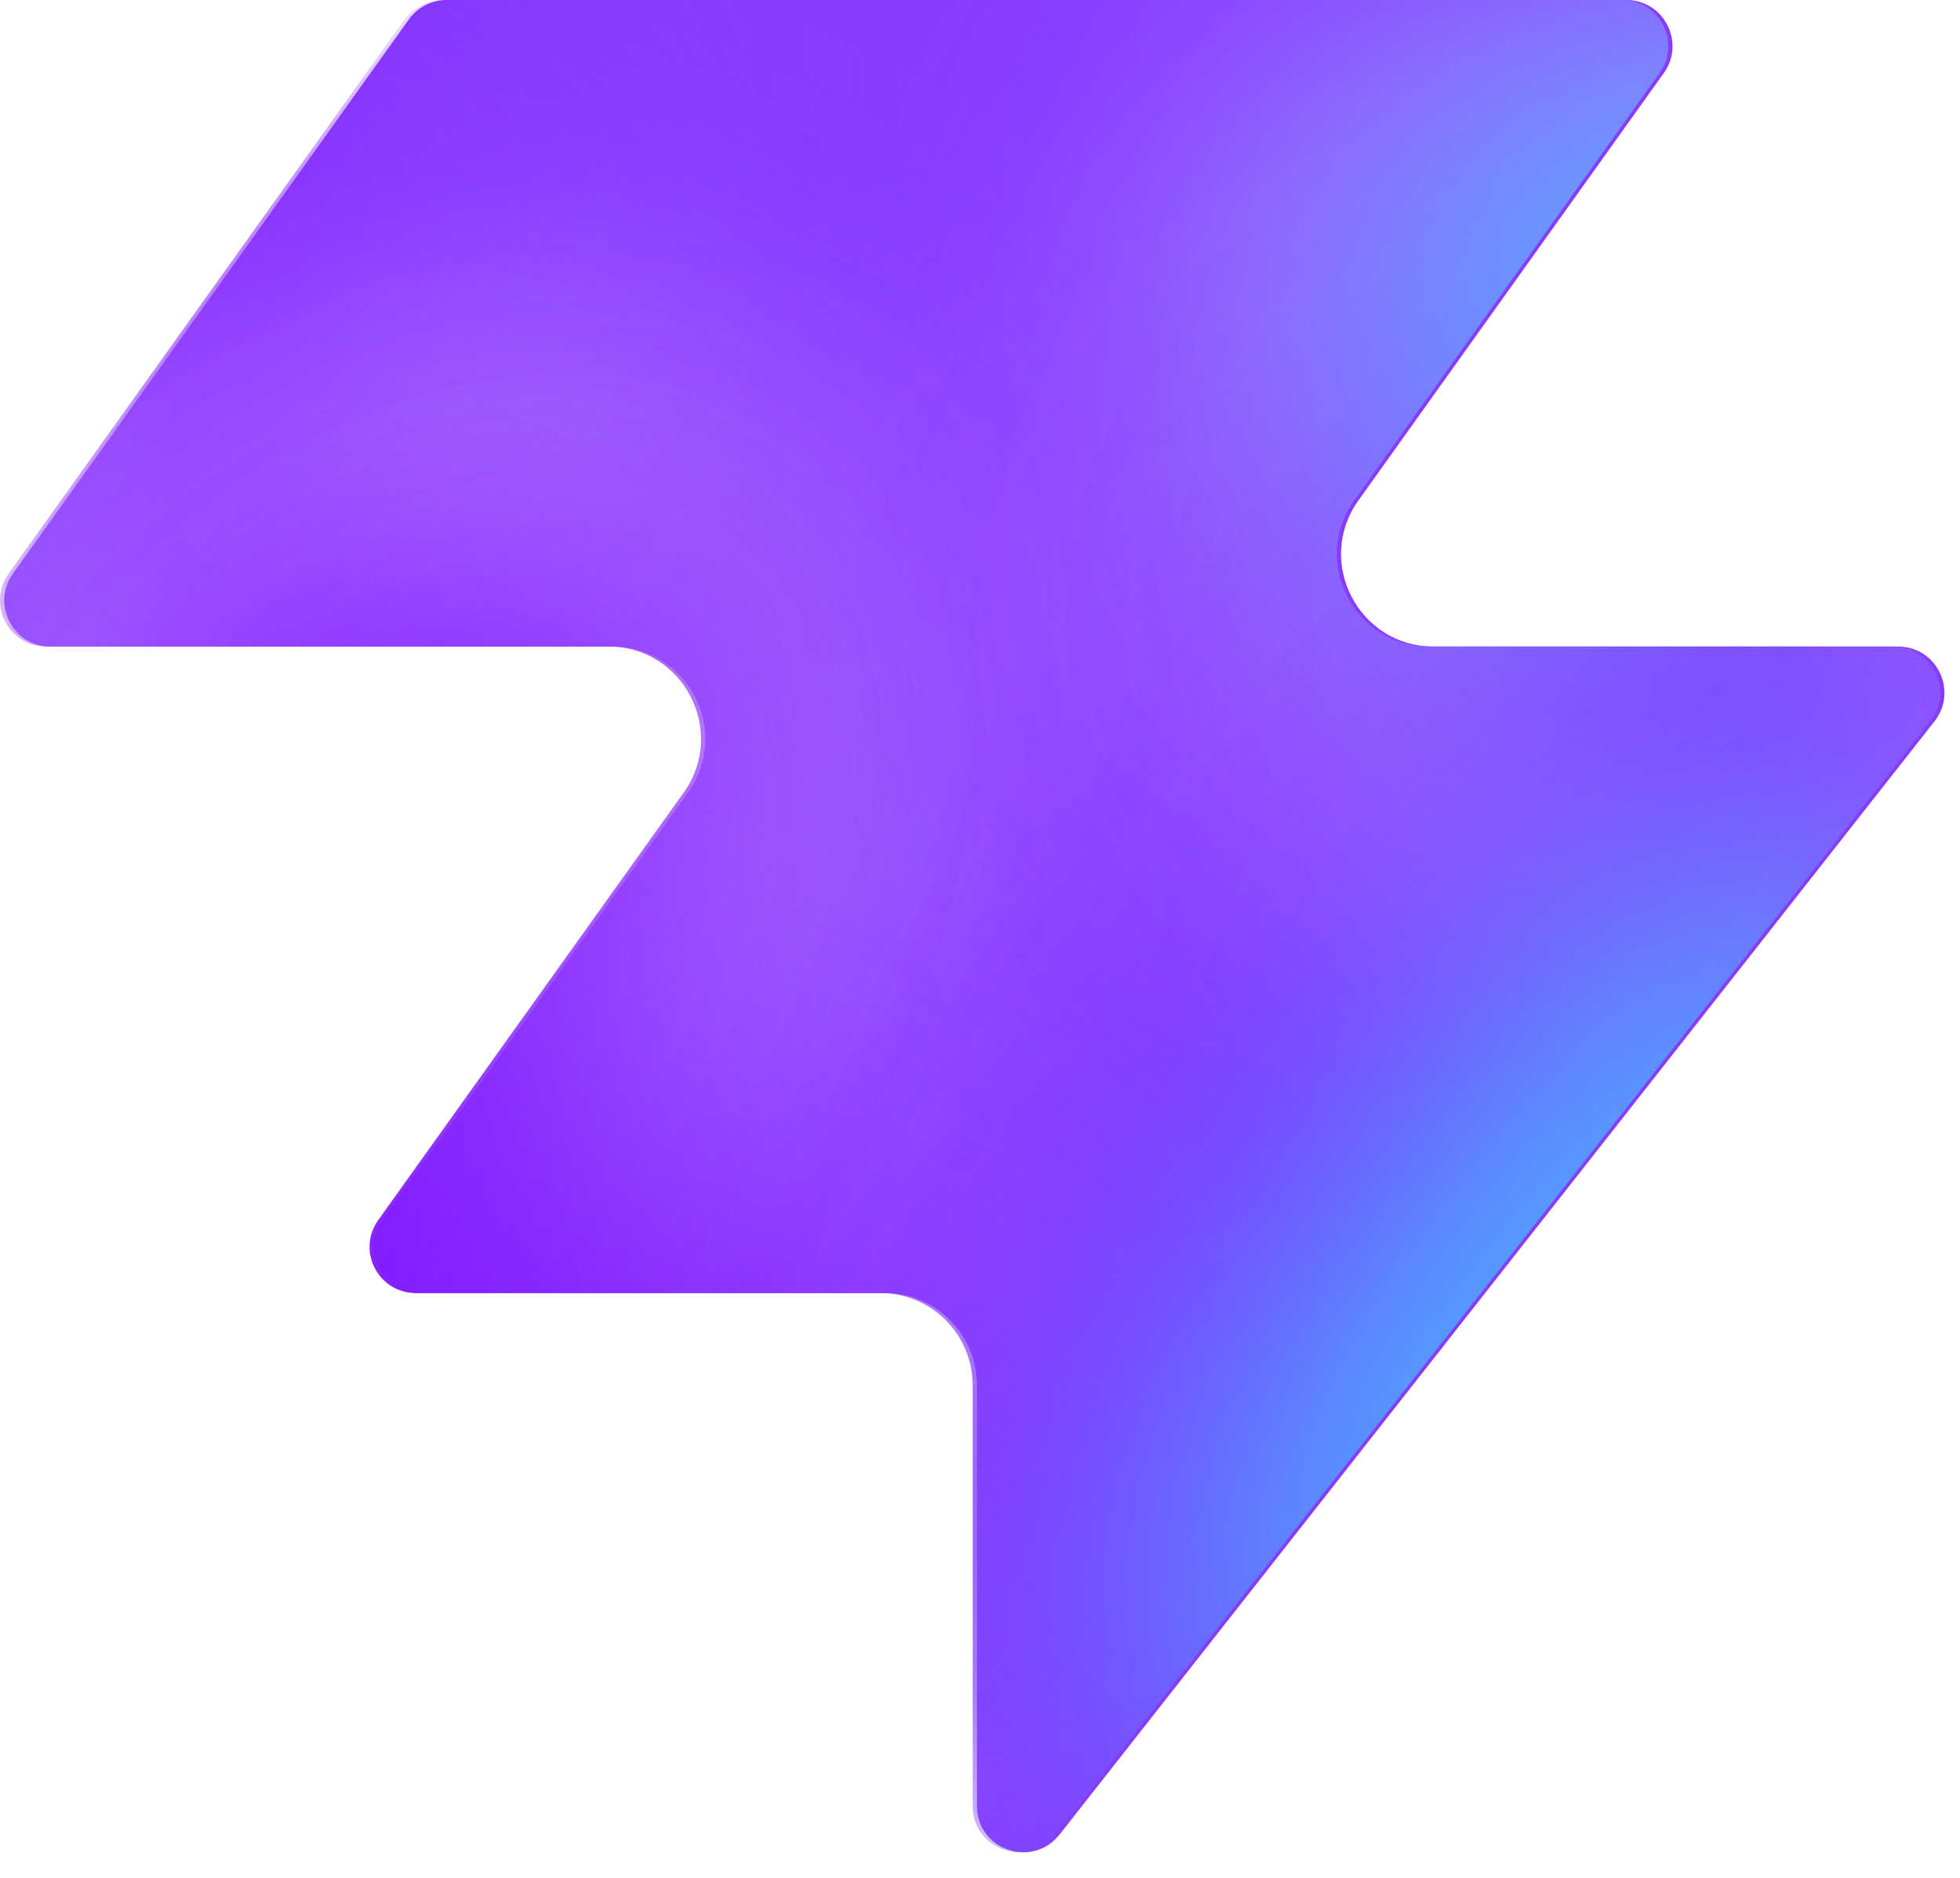
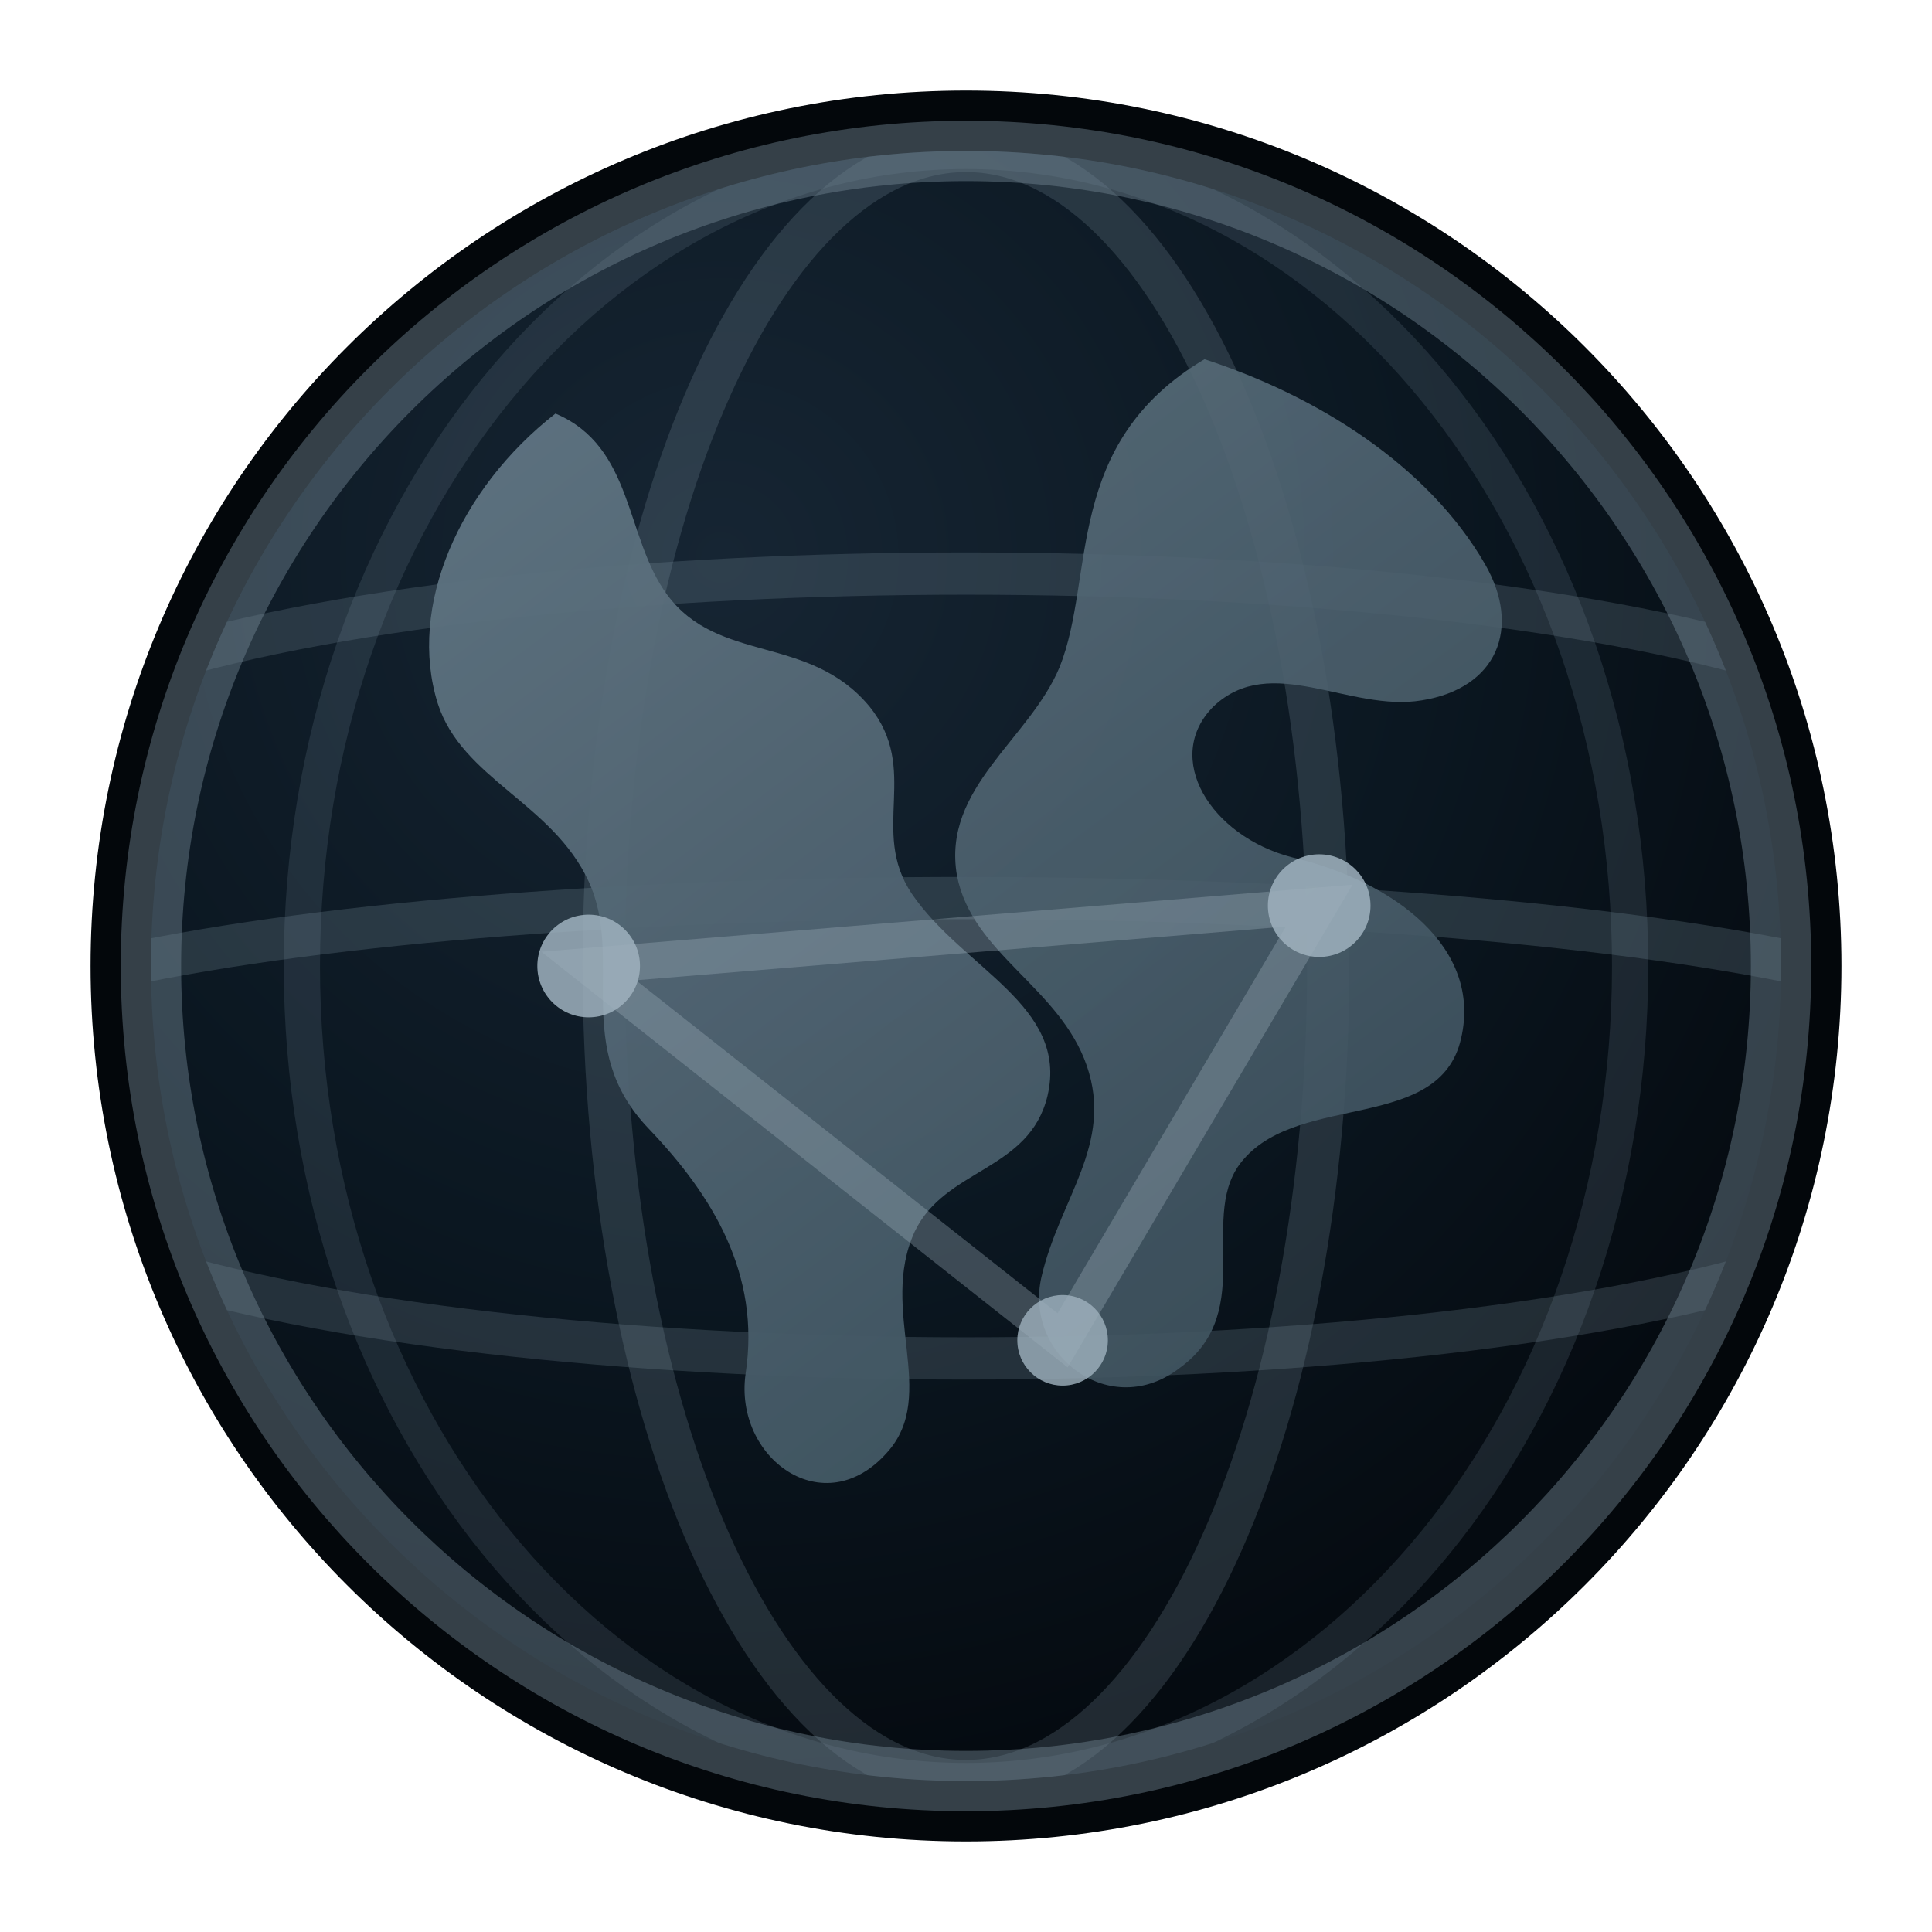
- <svg xmlns="http://www.w3.org/2000/svg" width="48" height="46" fill="none" viewBox="0 0 48 46">
-   <path fill="#863bff" d="M25.946 44.938c-.664.845-2.021.375-2.021-.698V33.937a2.26 2.26 0 0 0-2.262-2.262H10.287c-.92 0-1.456-1.04-.92-1.788l7.48-10.471c1.07-1.497 0-3.578-1.842-3.578H1.237c-.92 0-1.456-1.04-.92-1.788L10.013.474c.214-.297.556-.474.92-.474h28.894c.92 0 1.456 1.04.92 1.788l-7.48 10.471c-1.07 1.498 0 3.579 1.842 3.579h11.377c.943 0 1.473 1.088.89 1.83L25.947 44.94z" style="fill:#863bff;fill:color(display-p3 .525 .23 1);fill-opacity:1" />
-   <mask id="a" width="48" height="46" x="0" y="0" maskUnits="userSpaceOnUse" style="mask-type:alpha">
-     <path fill="#000" d="M25.842 44.938c-.664.844-2.021.375-2.021-.698V33.937a2.26 2.26 0 0 0-2.262-2.262H10.183c-.92 0-1.456-1.04-.92-1.788l7.48-10.471c1.07-1.498 0-3.579-1.842-3.579H1.133c-.92 0-1.456-1.04-.92-1.787L9.91.473c.214-.297.556-.474.92-.474h28.894c.92 0 1.456 1.04.92 1.788l-7.48 10.471c-1.07 1.498 0 3.578 1.842 3.578h11.377c.943 0 1.473 1.088.89 1.832L25.843 44.94z" style="fill:#000;fill-opacity:1" />
-   </mask>
-   <g mask="url(#a)">
-     <g filter="url(#b)">
-       <ellipse cx="5.508" cy="14.704" fill="#ede6ff" rx="5.508" ry="14.704" style="fill:#ede6ff;fill:color(display-p3 .927 .903 1);fill-opacity:1" transform="matrix(.00324 1 1 -.00324 -4.47 31.516)" />
-     </g>
-     <g filter="url(#c)">
-       <ellipse cx="10.399" cy="29.851" fill="#ede6ff" rx="10.399" ry="29.851" style="fill:#ede6ff;fill:color(display-p3 .927 .903 1);fill-opacity:1" transform="matrix(.00324 1 1 -.00324 -39.328 7.883)" />
-     </g>
-     <g filter="url(#d)">
-       <ellipse cx="5.508" cy="30.487" fill="#7e14ff" rx="5.508" ry="30.487" style="fill:#7e14ff;fill:color(display-p3 .492 .077 1);fill-opacity:1" transform="rotate(89.814 -25.913 -14.639)scale(1 -1)" />
-     </g>
-     <g filter="url(#e)">
-       <ellipse cx="5.508" cy="30.599" fill="#7e14ff" rx="5.508" ry="30.599" style="fill:#7e14ff;fill:color(display-p3 .492 .077 1);fill-opacity:1" transform="rotate(89.814 -32.644 -3.334)scale(1 -1)" />
-     </g>
-     <g filter="url(#f)">
-       <ellipse cx="5.508" cy="30.599" fill="#7e14ff" rx="5.508" ry="30.599" style="fill:#7e14ff;fill:color(display-p3 .492 .077 1);fill-opacity:1" transform="matrix(.00324 1 1 -.00324 -34.34 30.47)" />
-     </g>
-     <g filter="url(#g)">
-       <ellipse cx="14.072" cy="22.078" fill="#ede6ff" rx="14.072" ry="22.078" style="fill:#ede6ff;fill:color(display-p3 .927 .903 1);fill-opacity:1" transform="rotate(93.35 24.506 48.493)scale(-1 1)" />
-     </g>
-     <g filter="url(#h)">
-       <ellipse cx="3.47" cy="21.501" fill="#7e14ff" rx="3.47" ry="21.501" style="fill:#7e14ff;fill:color(display-p3 .492 .077 1);fill-opacity:1" transform="rotate(89.009 28.708 47.59)scale(-1 1)" />
-     </g>
-     <g filter="url(#i)">
-       <ellipse cx="3.47" cy="21.501" fill="#7e14ff" rx="3.47" ry="21.501" style="fill:#7e14ff;fill:color(display-p3 .492 .077 1);fill-opacity:1" transform="rotate(89.009 28.708 47.59)scale(-1 1)" />
-     </g>
-     <g filter="url(#j)">
-       <ellipse cx=".387" cy="8.972" fill="#7e14ff" rx="4.407" ry="29.108" style="fill:#7e14ff;fill:color(display-p3 .492 .077 1);fill-opacity:1" transform="rotate(39.51 .387 8.972)" />
-     </g>
-     <g filter="url(#k)">
-       <ellipse cx="47.523" cy="-6.092" fill="#7e14ff" rx="4.407" ry="29.108" style="fill:#7e14ff;fill:color(display-p3 .492 .077 1);fill-opacity:1" transform="rotate(37.892 47.523 -6.092)" />
-     </g>
-     <g filter="url(#l)">
-       <ellipse cx="41.412" cy="6.333" fill="#47bfff" rx="5.971" ry="9.665" style="fill:#47bfff;fill:color(display-p3 .28 .748 1);fill-opacity:1" transform="rotate(37.892 41.412 6.333)" />
-     </g>
-     <g filter="url(#m)">
-       <ellipse cx="-1.879" cy="38.332" fill="#7e14ff" rx="4.407" ry="29.108" style="fill:#7e14ff;fill:color(display-p3 .492 .077 1);fill-opacity:1" transform="rotate(37.892 -1.88 38.332)" />
-     </g>
-     <g filter="url(#n)">
-       <ellipse cx="-1.879" cy="38.332" fill="#7e14ff" rx="4.407" ry="29.108" style="fill:#7e14ff;fill:color(display-p3 .492 .077 1);fill-opacity:1" transform="rotate(37.892 -1.88 38.332)" />
-     </g>
-     <g filter="url(#o)">
-       <ellipse cx="35.651" cy="29.907" fill="#7e14ff" rx="4.407" ry="29.108" style="fill:#7e14ff;fill:color(display-p3 .492 .077 1);fill-opacity:1" transform="rotate(37.892 35.651 29.907)" />
-     </g>
-     <g filter="url(#p)">
-       <ellipse cx="38.418" cy="32.4" fill="#47bfff" rx="5.971" ry="15.297" style="fill:#47bfff;fill:color(display-p3 .28 .748 1);fill-opacity:1" transform="rotate(37.892 38.418 32.4)" />
-     </g>
+ <svg xmlns="http://www.w3.org/2000/svg" viewBox="0 0 64 64" role="img" aria-labelledby="title desc">
+   <defs>
+     <clipPath id="globeClip">
+       <circle cx="32" cy="32" r="27" />
+     </clipPath>
+     <radialGradient id="water" cx="35%" cy="25%" r="75%">
+       <stop offset="0%" stop-color="#162533" />
+       <stop offset="58%" stop-color="#0b1721" />
+       <stop offset="100%" stop-color="#050b11" />
+     </radialGradient>
+     <linearGradient id="land" x1="14" y1="8" x2="50" y2="56" gradientUnits="userSpaceOnUse">
+       <stop offset="0%" stop-color="#647987" />
+       <stop offset="100%" stop-color="#344854" />
+     </linearGradient>
+   </defs>
+   <circle cx="32" cy="32" r="29" fill="#03070b" />
+   <circle cx="32" cy="32" r="27" fill="url(#water)" />
+   <g clip-path="url(#globeClip)">
+     <path d="M5 22 C18 18, 46 18, 59 22" fill="none" stroke="#7f95a3" stroke-opacity=".23" stroke-width="1.4" />
+     <path d="M4 32 C18 29, 46 29, 60 32" fill="none" stroke="#7f95a3" stroke-opacity=".25" stroke-width="1.4" />
+     <path d="M5 42 C18 46, 46 46, 59 42" fill="none" stroke="#7f95a3" stroke-opacity=".23" stroke-width="1.4" />
+     <ellipse cx="32" cy="32" rx="12" ry="27" fill="none" stroke="#7f95a3" stroke-opacity=".23" stroke-width="1.4" />
+     <ellipse cx="32" cy="32" rx="22" ry="27" fill="none" stroke="#7f95a3" stroke-opacity=".18" stroke-width="1.2" />
+     <path d="M18.4 13.7              C15.2 16.2 13.5 20.1 14.5 23.3              C15.3 25.8 18.3 26.6 19.5 29.2              C20.7 31.8 18.9 34.7 21.5 37.4              C23.6 39.6 25.2 42.2 24.7 45.5              C24.3 48.3 27.3 50.5 29.4 48.1              C31.1 46.2 29.1 43.4 30.3 40.8              C31.3 38.7 34.1 38.8 34.7 36.3              C35.4 33.3 31.9 32.1 30.2 29.6              C28.8 27.5 30.5 25.5 28.8 23.4              C26.8 21 23.8 22 22.1 19.7              C20.7 17.8 21 14.8 18.4 13.7Z" fill="url(#land)" opacity=".96" />
+     <path d="M39.9 11.9              C43.6 13.1 47.3 15.4 49.2 18.7              C50.4 20.8 49.6 22.8 47.1 23.2              C44.7 23.6 42.1 21.6 40.2 23.4              C38.5 25.1 40.1 27.7 42.8 28.4              C46.2 29.2 49.1 31.4 48.4 34.4              C47.7 37.5 43.1 36.2 41.2 38.4              C39.6 40.2 41.7 43.4 39.1 45.3              C36.8 47.1 33.9 44.9 34.5 42.3              C35.1 39.7 36.9 37.9 36 35.3              C35.1 32.7 32.2 31.6 31.7 29              C31.2 26.1 34.1 24.5 35.1 22.1              C36.3 19.1 35.2 14.7 39.9 11.9Z" fill="url(#land)" opacity=".9" />
+     <circle cx="19.5" cy="32" r="1.7" fill="#9fb2be" opacity=".85" />
+     <circle cx="43.7" cy="30" r="1.7" fill="#9fb2be" opacity=".85" />
+     <circle cx="35.2" cy="44.4" r="1.5" fill="#9fb2be" opacity=".8" />
+     <path d="M19.5 32 L43.7 30 L35.2 44.4 Z" fill="none" stroke="#9fb2be" stroke-opacity=".34" stroke-width="1.2" />
  </g>
-   <defs>
-     <filter id="b" width="60.045" height="41.654" x="-19.77" y="16.149" color-interpolation-filters="sRGB" filterUnits="userSpaceOnUse">
-       <feFlood flood-opacity="0" result="BackgroundImageFix" />
-       <feBlend in="SourceGraphic" in2="BackgroundImageFix" result="shape" />
-       <feGaussianBlur result="effect1_foregroundBlur_2002_17158" stdDeviation="7.659" />
-     </filter>
-     <filter id="c" width="90.34" height="51.437" x="-54.613" y="-7.533" color-interpolation-filters="sRGB" filterUnits="userSpaceOnUse">
-       <feFlood flood-opacity="0" result="BackgroundImageFix" />
-       <feBlend in="SourceGraphic" in2="BackgroundImageFix" result="shape" />
-       <feGaussianBlur result="effect1_foregroundBlur_2002_17158" stdDeviation="7.659" />
-     </filter>
-     <filter id="d" width="79.355" height="29.4" x="-49.64" y="2.03" color-interpolation-filters="sRGB" filterUnits="userSpaceOnUse">
-       <feFlood flood-opacity="0" result="BackgroundImageFix" />
-       <feBlend in="SourceGraphic" in2="BackgroundImageFix" result="shape" />
-       <feGaussianBlur result="effect1_foregroundBlur_2002_17158" stdDeviation="4.596" />
-     </filter>
-     <filter id="e" width="79.579" height="29.4" x="-45.045" y="20.029" color-interpolation-filters="sRGB" filterUnits="userSpaceOnUse">
-       <feFlood flood-opacity="0" result="BackgroundImageFix" />
-       <feBlend in="SourceGraphic" in2="BackgroundImageFix" result="shape" />
-       <feGaussianBlur result="effect1_foregroundBlur_2002_17158" stdDeviation="4.596" />
-     </filter>
-     <filter id="f" width="79.579" height="29.4" x="-43.513" y="21.178" color-interpolation-filters="sRGB" filterUnits="userSpaceOnUse">
-       <feFlood flood-opacity="0" result="BackgroundImageFix" />
-       <feBlend in="SourceGraphic" in2="BackgroundImageFix" result="shape" />
-       <feGaussianBlur result="effect1_foregroundBlur_2002_17158" stdDeviation="4.596" />
-     </filter>
-     <filter id="g" width="74.749" height="58.852" x="15.756" y="-17.901" color-interpolation-filters="sRGB" filterUnits="userSpaceOnUse">
-       <feFlood flood-opacity="0" result="BackgroundImageFix" />
-       <feBlend in="SourceGraphic" in2="BackgroundImageFix" result="shape" />
-       <feGaussianBlur result="effect1_foregroundBlur_2002_17158" stdDeviation="7.659" />
-     </filter>
-     <filter id="h" width="61.377" height="25.362" x="23.548" y="2.284" color-interpolation-filters="sRGB" filterUnits="userSpaceOnUse">
-       <feFlood flood-opacity="0" result="BackgroundImageFix" />
-       <feBlend in="SourceGraphic" in2="BackgroundImageFix" result="shape" />
-       <feGaussianBlur result="effect1_foregroundBlur_2002_17158" stdDeviation="4.596" />
-     </filter>
-     <filter id="i" width="61.377" height="25.362" x="23.548" y="2.284" color-interpolation-filters="sRGB" filterUnits="userSpaceOnUse">
-       <feFlood flood-opacity="0" result="BackgroundImageFix" />
-       <feBlend in="SourceGraphic" in2="BackgroundImageFix" result="shape" />
-       <feGaussianBlur result="effect1_foregroundBlur_2002_17158" stdDeviation="4.596" />
-     </filter>
-     <filter id="j" width="56.045" height="63.649" x="-27.636" y="-22.853" color-interpolation-filters="sRGB" filterUnits="userSpaceOnUse">
-       <feFlood flood-opacity="0" result="BackgroundImageFix" />
-       <feBlend in="SourceGraphic" in2="BackgroundImageFix" result="shape" />
-       <feGaussianBlur result="effect1_foregroundBlur_2002_17158" stdDeviation="4.596" />
-     </filter>
-     <filter id="k" width="54.814" height="64.646" x="20.116" y="-38.415" color-interpolation-filters="sRGB" filterUnits="userSpaceOnUse">
-       <feFlood flood-opacity="0" result="BackgroundImageFix" />
-       <feBlend in="SourceGraphic" in2="BackgroundImageFix" result="shape" />
-       <feGaussianBlur result="effect1_foregroundBlur_2002_17158" stdDeviation="4.596" />
-     </filter>
-     <filter id="l" width="33.541" height="35.313" x="24.641" y="-11.323" color-interpolation-filters="sRGB" filterUnits="userSpaceOnUse">
-       <feFlood flood-opacity="0" result="BackgroundImageFix" />
-       <feBlend in="SourceGraphic" in2="BackgroundImageFix" result="shape" />
-       <feGaussianBlur result="effect1_foregroundBlur_2002_17158" stdDeviation="4.596" />
-     </filter>
-     <filter id="m" width="54.814" height="64.646" x="-29.286" y="6.009" color-interpolation-filters="sRGB" filterUnits="userSpaceOnUse">
-       <feFlood flood-opacity="0" result="BackgroundImageFix" />
-       <feBlend in="SourceGraphic" in2="BackgroundImageFix" result="shape" />
-       <feGaussianBlur result="effect1_foregroundBlur_2002_17158" stdDeviation="4.596" />
-     </filter>
-     <filter id="n" width="54.814" height="64.646" x="-29.286" y="6.009" color-interpolation-filters="sRGB" filterUnits="userSpaceOnUse">
-       <feFlood flood-opacity="0" result="BackgroundImageFix" />
-       <feBlend in="SourceGraphic" in2="BackgroundImageFix" result="shape" />
-       <feGaussianBlur result="effect1_foregroundBlur_2002_17158" stdDeviation="4.596" />
-     </filter>
-     <filter id="o" width="54.814" height="64.646" x="8.244" y="-2.416" color-interpolation-filters="sRGB" filterUnits="userSpaceOnUse">
-       <feFlood flood-opacity="0" result="BackgroundImageFix" />
-       <feBlend in="SourceGraphic" in2="BackgroundImageFix" result="shape" />
-       <feGaussianBlur result="effect1_foregroundBlur_2002_17158" stdDeviation="4.596" />
-     </filter>
-     <filter id="p" width="39.409" height="43.623" x="18.713" y="10.588" color-interpolation-filters="sRGB" filterUnits="userSpaceOnUse">
-       <feFlood flood-opacity="0" result="BackgroundImageFix" />
-       <feBlend in="SourceGraphic" in2="BackgroundImageFix" result="shape" />
-       <feGaussianBlur result="effect1_foregroundBlur_2002_17158" stdDeviation="4.596" />
-     </filter>
-   </defs>
+   <circle cx="32" cy="32" r="27" fill="none" stroke="#718693" stroke-opacity=".45" stroke-width="2" />
</svg>
